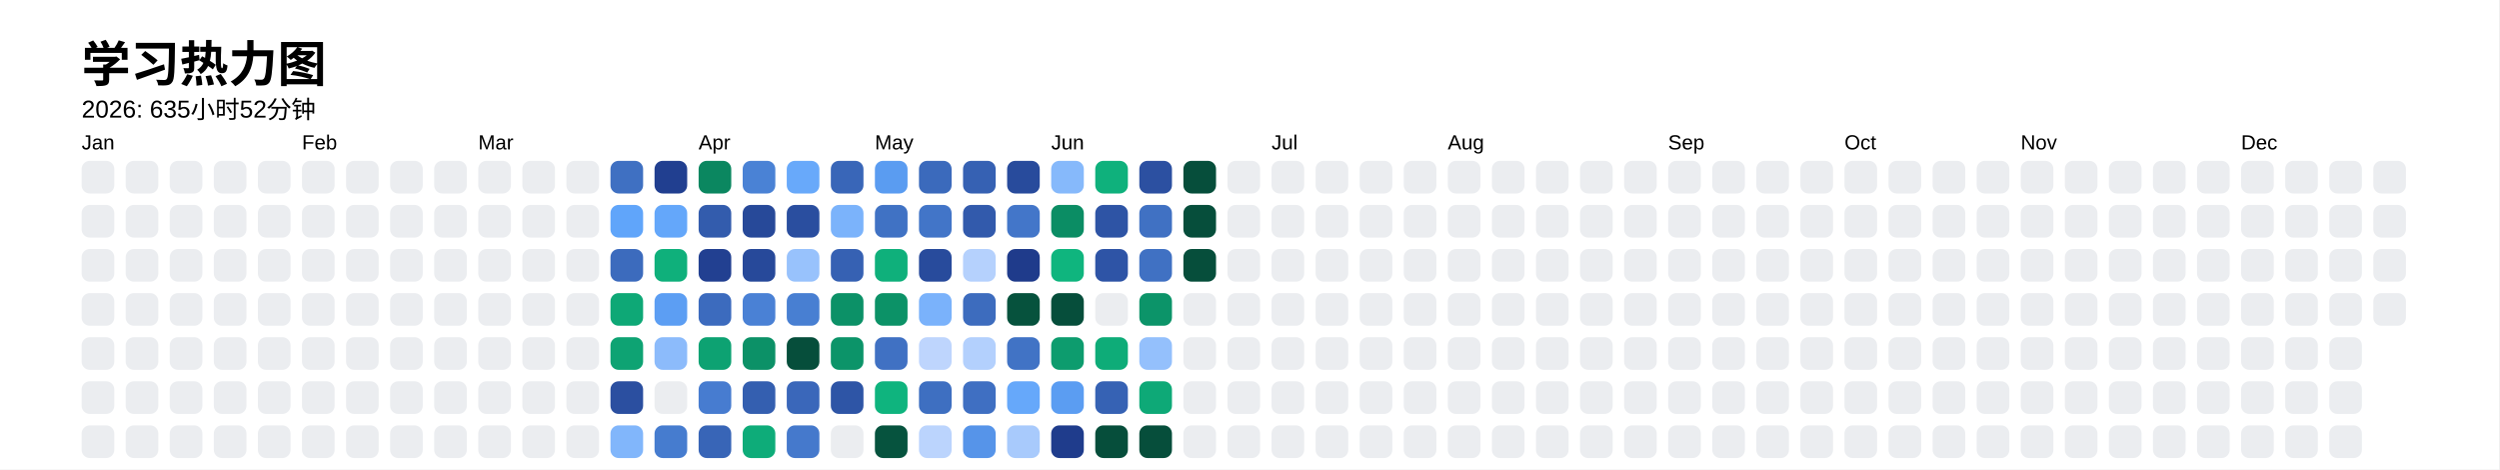
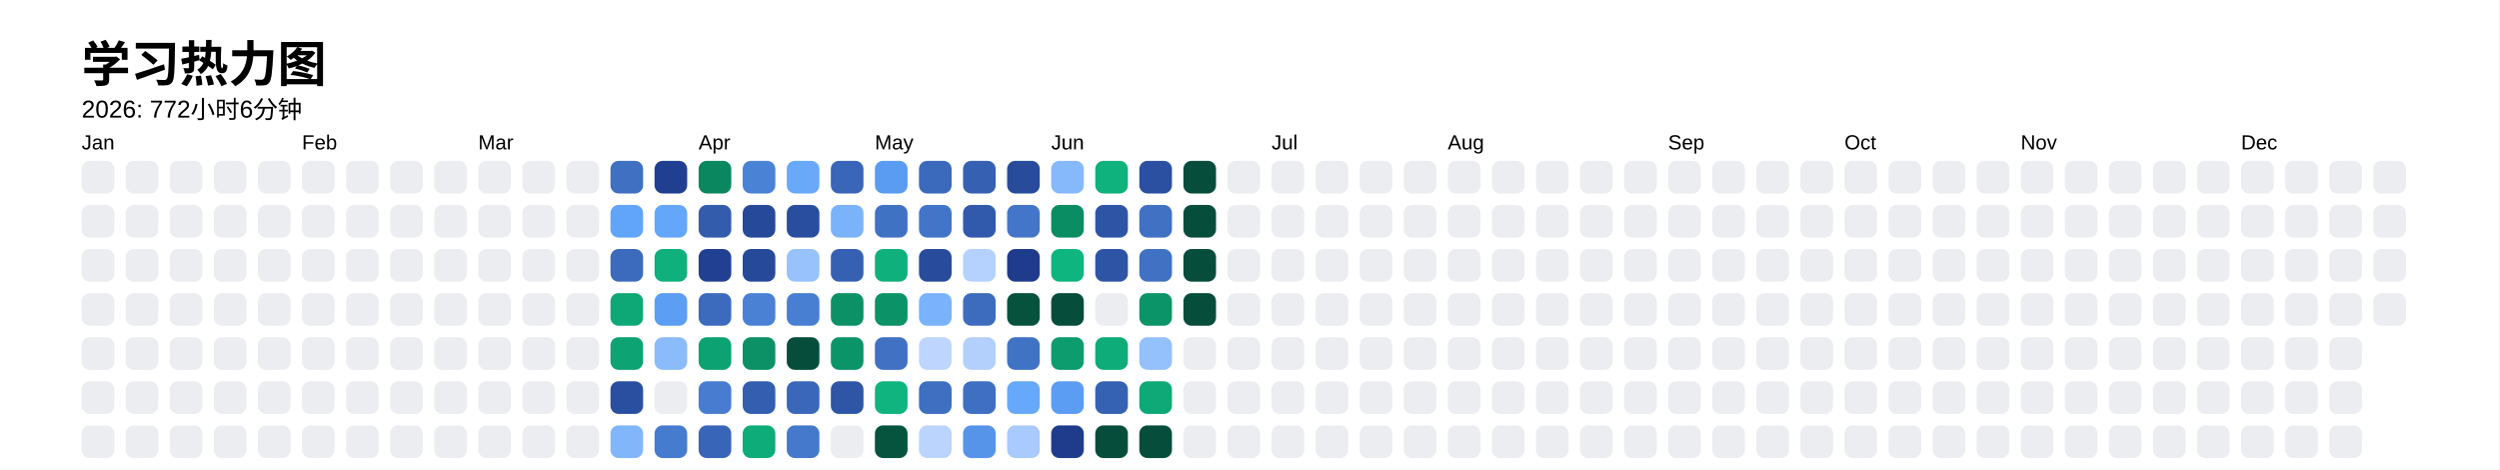
<svg xmlns="http://www.w3.org/2000/svg" style="background-color:white;" baseProfile="full" height="57.5mm" version="1.1" viewBox="0,0,306.2,57.5" width="306.2mm">
  <defs />
  <rect fill="#FFFFFF" height="57.5" width="306.2" x="0" y="0" />
  <text fill="#000000" style="font-size:6px; font-family:Arial; font-weight:bold;" x="10" y="10">学习热力图</text>
-   <text fill="#000000" style="font-size:3px; font-family:Arial;" x="10" y="14.4">2026: 635小时52分钟</text>
+   <text fill="#000000" style="font-size:3px; font-family:Arial;" x="10" y="14.4">2026: 772小时6分钟</text>
  <text fill="#000000" style="font-size:2.5px; font-family:Arial" x="10" y="18.3">Jan</text>
  <rect fill="#ebedf0" height="4" rx="1" ry="1" width="4" x="10" y="19.7" />
  <rect fill="#ebedf0" height="4" rx="1" ry="1" width="4" x="10" y="25.1" />
  <rect fill="#ebedf0" height="4" rx="1" ry="1" width="4" x="10" y="30.5" />
  <rect fill="#ebedf0" height="4" rx="1" ry="1" width="4" x="10" y="35.9" />
  <rect fill="#ebedf0" height="4" rx="1" ry="1" width="4" x="10" y="41.3" />
  <rect fill="#ebedf0" height="4" rx="1" ry="1" width="4" x="10" y="46.7" />
  <rect fill="#ebedf0" height="4" rx="1" ry="1" width="4" x="10" y="52.1" />
  <rect fill="#ebedf0" height="4" rx="1" ry="1" width="4" x="15.4" y="19.7" />
  <rect fill="#ebedf0" height="4" rx="1" ry="1" width="4" x="15.4" y="25.1" />
  <rect fill="#ebedf0" height="4" rx="1" ry="1" width="4" x="15.4" y="30.5" />
  <rect fill="#ebedf0" height="4" rx="1" ry="1" width="4" x="15.4" y="35.9" />
  <rect fill="#ebedf0" height="4" rx="1" ry="1" width="4" x="15.4" y="41.3" />
  <rect fill="#ebedf0" height="4" rx="1" ry="1" width="4" x="15.4" y="46.7" />
  <rect fill="#ebedf0" height="4" rx="1" ry="1" width="4" x="15.4" y="52.1" />
  <rect fill="#ebedf0" height="4" rx="1" ry="1" width="4" x="20.8" y="19.7" />
  <rect fill="#ebedf0" height="4" rx="1" ry="1" width="4" x="20.8" y="25.1" />
  <rect fill="#ebedf0" height="4" rx="1" ry="1" width="4" x="20.8" y="30.5" />
  <rect fill="#ebedf0" height="4" rx="1" ry="1" width="4" x="20.8" y="35.9" />
  <rect fill="#ebedf0" height="4" rx="1" ry="1" width="4" x="20.8" y="41.3" />
  <rect fill="#ebedf0" height="4" rx="1" ry="1" width="4" x="20.8" y="46.7" />
  <rect fill="#ebedf0" height="4" rx="1" ry="1" width="4" x="20.8" y="52.1" />
  <rect fill="#ebedf0" height="4" rx="1" ry="1" width="4" x="26.2" y="19.7" />
  <rect fill="#ebedf0" height="4" rx="1" ry="1" width="4" x="26.2" y="25.1" />
  <rect fill="#ebedf0" height="4" rx="1" ry="1" width="4" x="26.2" y="30.5" />
  <rect fill="#ebedf0" height="4" rx="1" ry="1" width="4" x="26.2" y="35.9" />
  <rect fill="#ebedf0" height="4" rx="1" ry="1" width="4" x="26.2" y="41.3" />
  <rect fill="#ebedf0" height="4" rx="1" ry="1" width="4" x="26.2" y="46.7" />
  <rect fill="#ebedf0" height="4" rx="1" ry="1" width="4" x="26.2" y="52.1" />
  <rect fill="#ebedf0" height="4" rx="1" ry="1" width="4" x="31.6" y="19.7" />
  <rect fill="#ebedf0" height="4" rx="1" ry="1" width="4" x="31.6" y="25.1" />
  <rect fill="#ebedf0" height="4" rx="1" ry="1" width="4" x="31.6" y="30.5" />
  <rect fill="#ebedf0" height="4" rx="1" ry="1" width="4" x="31.6" y="35.9" />
  <rect fill="#ebedf0" height="4" rx="1" ry="1" width="4" x="31.6" y="41.3" />
  <rect fill="#ebedf0" height="4" rx="1" ry="1" width="4" x="31.6" y="46.7" />
  <rect fill="#ebedf0" height="4" rx="1" ry="1" width="4" x="31.6" y="52.1" />
  <text fill="#000000" style="font-size:2.5px; font-family:Arial" x="37.0" y="18.3">Feb</text>
  <rect fill="#ebedf0" height="4" rx="1" ry="1" width="4" x="37.0" y="19.7" />
  <rect fill="#ebedf0" height="4" rx="1" ry="1" width="4" x="37.0" y="25.1" />
  <rect fill="#ebedf0" height="4" rx="1" ry="1" width="4" x="37.0" y="30.5" />
  <rect fill="#ebedf0" height="4" rx="1" ry="1" width="4" x="37.0" y="35.9" />
  <rect fill="#ebedf0" height="4" rx="1" ry="1" width="4" x="37.0" y="41.3" />
  <rect fill="#ebedf0" height="4" rx="1" ry="1" width="4" x="37.0" y="46.7" />
  <rect fill="#ebedf0" height="4" rx="1" ry="1" width="4" x="37.0" y="52.1" />
  <rect fill="#ebedf0" height="4" rx="1" ry="1" width="4" x="42.4" y="19.7" />
  <rect fill="#ebedf0" height="4" rx="1" ry="1" width="4" x="42.4" y="25.1" />
  <rect fill="#ebedf0" height="4" rx="1" ry="1" width="4" x="42.4" y="30.5" />
  <rect fill="#ebedf0" height="4" rx="1" ry="1" width="4" x="42.4" y="35.9" />
  <rect fill="#ebedf0" height="4" rx="1" ry="1" width="4" x="42.4" y="41.3" />
  <rect fill="#ebedf0" height="4" rx="1" ry="1" width="4" x="42.4" y="46.7" />
  <rect fill="#ebedf0" height="4" rx="1" ry="1" width="4" x="42.4" y="52.1" />
  <rect fill="#ebedf0" height="4" rx="1" ry="1" width="4" x="47.8" y="19.7" />
  <rect fill="#ebedf0" height="4" rx="1" ry="1" width="4" x="47.8" y="25.1" />
  <rect fill="#ebedf0" height="4" rx="1" ry="1" width="4" x="47.8" y="30.5" />
  <rect fill="#ebedf0" height="4" rx="1" ry="1" width="4" x="47.8" y="35.9" />
  <rect fill="#ebedf0" height="4" rx="1" ry="1" width="4" x="47.8" y="41.3" />
  <rect fill="#ebedf0" height="4" rx="1" ry="1" width="4" x="47.8" y="46.7" />
  <rect fill="#ebedf0" height="4" rx="1" ry="1" width="4" x="47.8" y="52.1" />
  <rect fill="#ebedf0" height="4" rx="1" ry="1" width="4" x="53.2" y="19.7" />
  <rect fill="#ebedf0" height="4" rx="1" ry="1" width="4" x="53.2" y="25.1" />
  <rect fill="#ebedf0" height="4" rx="1" ry="1" width="4" x="53.2" y="30.5" />
  <rect fill="#ebedf0" height="4" rx="1" ry="1" width="4" x="53.2" y="35.9" />
  <rect fill="#ebedf0" height="4" rx="1" ry="1" width="4" x="53.2" y="41.3" />
  <rect fill="#ebedf0" height="4" rx="1" ry="1" width="4" x="53.2" y="46.7" />
  <rect fill="#ebedf0" height="4" rx="1" ry="1" width="4" x="53.2" y="52.1" />
  <text fill="#000000" style="font-size:2.5px; font-family:Arial" x="58.6" y="18.3">Mar</text>
  <rect fill="#ebedf0" height="4" rx="1" ry="1" width="4" x="58.6" y="19.7" />
  <rect fill="#ebedf0" height="4" rx="1" ry="1" width="4" x="58.6" y="25.1" />
  <rect fill="#ebedf0" height="4" rx="1" ry="1" width="4" x="58.6" y="30.5" />
  <rect fill="#ebedf0" height="4" rx="1" ry="1" width="4" x="58.6" y="35.9" />
  <rect fill="#ebedf0" height="4" rx="1" ry="1" width="4" x="58.6" y="41.3" />
  <rect fill="#ebedf0" height="4" rx="1" ry="1" width="4" x="58.6" y="46.7" />
  <rect fill="#ebedf0" height="4" rx="1" ry="1" width="4" x="58.6" y="52.1" />
  <rect fill="#ebedf0" height="4" rx="1" ry="1" width="4" x="64" y="19.7" />
  <rect fill="#ebedf0" height="4" rx="1" ry="1" width="4" x="64" y="25.1" />
  <rect fill="#ebedf0" height="4" rx="1" ry="1" width="4" x="64" y="30.5" />
  <rect fill="#ebedf0" height="4" rx="1" ry="1" width="4" x="64" y="35.9" />
  <rect fill="#ebedf0" height="4" rx="1" ry="1" width="4" x="64" y="41.3" />
  <rect fill="#ebedf0" height="4" rx="1" ry="1" width="4" x="64" y="46.7" />
  <rect fill="#ebedf0" height="4" rx="1" ry="1" width="4" x="64" y="52.1" />
  <rect fill="#ebedf0" height="4" rx="1" ry="1" width="4" x="69.4" y="19.7" />
  <rect fill="#ebedf0" height="4" rx="1" ry="1" width="4" x="69.4" y="25.1" />
  <rect fill="#ebedf0" height="4" rx="1" ry="1" width="4" x="69.4" y="30.5" />
  <rect fill="#ebedf0" height="4" rx="1" ry="1" width="4" x="69.4" y="35.9" />
  <rect fill="#ebedf0" height="4" rx="1" ry="1" width="4" x="69.4" y="41.3" />
  <rect fill="#ebedf0" height="4" rx="1" ry="1" width="4" x="69.4" y="46.7" />
  <rect fill="#ebedf0" height="4" rx="1" ry="1" width="4" x="69.4" y="52.1" />
  <rect fill="#3f70c2" height="4" rx="1" ry="1" width="4" x="74.8" y="19.7" />
  <rect fill="#60a5fa" height="4" rx="1" ry="1" width="4" x="74.8" y="25.1" />
  <rect fill="#3c6bbd" height="4" rx="1" ry="1" width="4" x="74.8" y="30.5" />
  <rect fill="#0ea876" height="4" rx="1" ry="1" width="4" x="74.8" y="35.9" />
  <rect fill="#0ea373" height="4" rx="1" ry="1" width="4" x="74.8" y="41.3" />
  <rect fill="#2b4fa0" height="4" rx="1" ry="1" width="4" x="74.8" y="46.7" />
  <rect fill="#81b6fb" height="4" rx="1" ry="1" width="4" x="74.8" y="52.1" />
  <rect fill="#213f90" height="4" rx="1" ry="1" width="4" x="80.2" y="19.7" />
  <rect fill="#64a7fa" height="4" rx="1" ry="1" width="4" x="80.2" y="25.1" />
  <rect fill="#0fb07b" height="4" rx="1" ry="1" width="4" x="80.2" y="30.5" />
  <rect fill="#5c9ef3" height="4" rx="1" ry="1" width="4" x="80.2" y="35.9" />
  <rect fill="#8cbbfb" height="4" rx="1" ry="1" width="4" x="80.2" y="41.3" />
  <rect fill="#ebedf0" height="4" rx="1" ry="1" width="4" x="80.2" y="46.7" />
  <rect fill="#467ccf" height="4" rx="1" ry="1" width="4" x="80.2" y="52.1" />
  <text fill="#000000" style="font-size:2.5px; font-family:Arial" x="85.6" y="18.3">Apr</text>
  <rect fill="#0b8760" height="4" rx="1" ry="1" width="4" x="85.6" y="19.7" />
  <rect fill="#335cad" height="4" rx="1" ry="1" width="4" x="85.6" y="25.1" />
  <rect fill="#224091" height="4" rx="1" ry="1" width="4" x="85.6" y="30.5" />
  <rect fill="#3c6bbe" height="4" rx="1" ry="1" width="4" x="85.6" y="35.9" />
  <rect fill="#0da272" height="4" rx="1" ry="1" width="4" x="85.6" y="41.3" />
  <rect fill="#477cd0" height="4" rx="1" ry="1" width="4" x="85.6" y="46.7" />
  <rect fill="#3865b7" height="4" rx="1" ry="1" width="4" x="85.6" y="52.1" />
  <rect fill="#4a82d5" height="4" rx="1" ry="1" width="4" x="91" y="19.7" />
  <rect fill="#274999" height="4" rx="1" ry="1" width="4" x="91" y="25.1" />
  <rect fill="#27499a" height="4" rx="1" ry="1" width="4" x="91" y="30.5" />
  <rect fill="#4a81d5" height="4" rx="1" ry="1" width="4" x="91" y="35.9" />
  <rect fill="#0c9167" height="4" rx="1" ry="1" width="4" x="91" y="41.3" />
  <rect fill="#345fb0" height="4" rx="1" ry="1" width="4" x="91" y="46.7" />
  <rect fill="#0eac79" height="4" rx="1" ry="1" width="4" x="91" y="52.1" />
  <rect fill="#68a9fa" height="4" rx="1" ry="1" width="4" x="96.4" y="19.7" />
  <rect fill="#2a4e9f" height="4" rx="1" ry="1" width="4" x="96.4" y="25.1" />
  <rect fill="#98c2fc" height="4" rx="1" ry="1" width="4" x="96.4" y="30.5" />
  <rect fill="#487fd2" height="4" rx="1" ry="1" width="4" x="96.4" y="35.9" />
  <rect fill="#064e3b" height="4" rx="1" ry="1" width="4" x="96.4" y="41.3" />
  <rect fill="#3a67ba" height="4" rx="1" ry="1" width="4" x="96.4" y="46.7" />
  <rect fill="#4579cc" height="4" rx="1" ry="1" width="4" x="96.4" y="52.1" />
  <rect fill="#3966b8" height="4" rx="1" ry="1" width="4" x="101.8" y="19.7" />
  <rect fill="#7bb3fb" height="4" rx="1" ry="1" width="4" x="101.8" y="25.1" />
  <rect fill="#3661b3" height="4" rx="1" ry="1" width="4" x="101.8" y="30.5" />
  <rect fill="#0c9167" height="4" rx="1" ry="1" width="4" x="101.8" y="35.9" />
  <rect fill="#0c9469" height="4" rx="1" ry="1" width="4" x="101.8" y="41.3" />
  <rect fill="#2e55a6" height="4" rx="1" ry="1" width="4" x="101.8" y="46.7" />
  <rect fill="#ebedf0" height="4" rx="1" ry="1" width="4" x="101.8" y="52.1" />
  <text fill="#000000" style="font-size:2.5px; font-family:Arial" x="107.2" y="18.3">May</text>
  <rect fill="#5a9cf1" height="4" rx="1" ry="1" width="4" x="107.2" y="19.7" />
  <rect fill="#4072c4" height="4" rx="1" ry="1" width="4" x="107.2" y="25.1" />
  <rect fill="#0fb07b" height="4" rx="1" ry="1" width="4" x="107.2" y="30.5" />
  <rect fill="#0c9267" height="4" rx="1" ry="1" width="4" x="107.2" y="35.9" />
  <rect fill="#4071c3" height="4" rx="1" ry="1" width="4" x="107.2" y="41.3" />
  <rect fill="#0fb47e" height="4" rx="1" ry="1" width="4" x="107.2" y="46.7" />
  <rect fill="#06533e" height="4" rx="1" ry="1" width="4" x="107.2" y="52.1" />
  <rect fill="#3b6abc" height="4" rx="1" ry="1" width="4" x="112.6" y="19.7" />
  <rect fill="#4275c8" height="4" rx="1" ry="1" width="4" x="112.6" y="25.1" />
  <rect fill="#284b9c" height="4" rx="1" ry="1" width="4" x="112.6" y="30.5" />
  <rect fill="#7ab2fb" height="4" rx="1" ry="1" width="4" x="112.6" y="35.9" />
  <rect fill="#bed5fd" height="4" rx="1" ry="1" width="4" x="112.6" y="41.3" />
  <rect fill="#3e6fc1" height="4" rx="1" ry="1" width="4" x="112.6" y="46.7" />
  <rect fill="#bbd4fd" height="4" rx="1" ry="1" width="4" x="112.6" y="52.1" />
  <rect fill="#3661b3" height="4" rx="1" ry="1" width="4" x="118" y="19.7" />
  <rect fill="#325aac" height="4" rx="1" ry="1" width="4" x="118" y="25.1" />
  <rect fill="#b5d1fd" height="4" rx="1" ry="1" width="4" x="118" y="30.5" />
  <rect fill="#3d6cbe" height="4" rx="1" ry="1" width="4" x="118" y="35.9" />
  <rect fill="#b3d0fd" height="4" rx="1" ry="1" width="4" x="118" y="41.3" />
  <rect fill="#3f6fc2" height="4" rx="1" ry="1" width="4" x="118" y="46.7" />
  <rect fill="#5694e9" height="4" rx="1" ry="1" width="4" x="118" y="52.1" />
  <rect fill="#284b9c" height="4" rx="1" ry="1" width="4" x="123.4" y="19.7" />
  <rect fill="#4376c9" height="4" rx="1" ry="1" width="4" x="123.4" y="25.1" />
  <rect fill="#1f3b8b" height="4" rx="1" ry="1" width="4" x="123.4" y="30.5" />
  <rect fill="#06523d" height="4" rx="1" ry="1" width="4" x="123.4" y="35.9" />
  <rect fill="#4173c5" height="4" rx="1" ry="1" width="4" x="123.4" y="41.3" />
  <rect fill="#66a8fa" height="4" rx="1" ry="1" width="4" x="123.4" y="46.7" />
  <rect fill="#a8cafc" height="4" rx="1" ry="1" width="4" x="123.4" y="52.1" />
  <text fill="#000000" style="font-size:2.5px; font-family:Arial" x="128.8" y="18.3">Jun</text>
  <rect fill="#86b9fb" height="4" rx="1" ry="1" width="4" x="128.8" y="19.7" />
  <rect fill="#0b8d64" height="4" rx="1" ry="1" width="4" x="128.8" y="25.1" />
  <rect fill="#0fb57e" height="4" rx="1" ry="1" width="4" x="128.8" y="30.5" />
  <rect fill="#064e3b" height="4" rx="1" ry="1" width="4" x="128.8" y="35.9" />
  <rect fill="#0d9c6e" height="4" rx="1" ry="1" width="4" x="128.8" y="41.3" />
  <rect fill="#5b9df2" height="4" rx="1" ry="1" width="4" x="128.8" y="46.7" />
  <rect fill="#1f3c8c" height="4" rx="1" ry="1" width="4" x="128.8" y="52.1" />
  <rect fill="#0fb17c" height="4" rx="1" ry="1" width="4" x="134.2" y="19.7" />
  <rect fill="#2e54a5" height="4" rx="1" ry="1" width="4" x="134.2" y="25.1" />
  <rect fill="#2e54a6" height="4" rx="1" ry="1" width="4" x="134.2" y="30.5" />
  <rect fill="#ebedf0" height="4" rx="1" ry="1" width="4" x="134.2" y="35.9" />
  <rect fill="#0eac78" height="4" rx="1" ry="1" width="4" x="134.2" y="41.3" />
  <rect fill="#3662b4" height="4" rx="1" ry="1" width="4" x="134.2" y="46.7" />
  <rect fill="#064e3b" height="4" rx="1" ry="1" width="4" x="134.2" y="52.1" />
  <rect fill="#2c50a1" height="4" rx="1" ry="1" width="4" x="139.6" y="19.7" />
  <rect fill="#4071c3" height="4" rx="1" ry="1" width="4" x="139.6" y="25.1" />
  <rect fill="#4071c3" height="4" rx="1" ry="1" width="4" x="139.6" y="30.5" />
  <rect fill="#0c9469" height="4" rx="1" ry="1" width="4" x="139.6" y="35.9" />
  <rect fill="#94c0fc" height="4" rx="1" ry="1" width="4" x="139.6" y="41.3" />
  <rect fill="#0ea977" height="4" rx="1" ry="1" width="4" x="139.6" y="46.7" />
  <rect fill="#064e3b" height="4" rx="1" ry="1" width="4" x="139.6" y="52.1" />
  <rect fill="#064e3b" height="4" rx="1" ry="1" width="4" x="145" y="19.7" />
  <rect fill="#064e3b" height="4" rx="1" ry="1" width="4" x="145" y="25.1" />
  <rect fill="#064e3b" height="4" rx="1" ry="1" width="4" x="145" y="30.5" />
-   <rect fill="#ebedf0" height="4" rx="1" ry="1" width="4" x="145" y="35.9" />
+   <rect fill="#064e3b" height="4" rx="1" ry="1" width="4" x="145" y="35.9" />
  <rect fill="#ebedf0" height="4" rx="1" ry="1" width="4" x="145" y="41.3" />
  <rect fill="#ebedf0" height="4" rx="1" ry="1" width="4" x="145" y="46.7" />
  <rect fill="#ebedf0" height="4" rx="1" ry="1" width="4" x="145" y="52.1" />
  <rect fill="#ebedf0" height="4" rx="1" ry="1" width="4" x="150.4" y="19.7" />
  <rect fill="#ebedf0" height="4" rx="1" ry="1" width="4" x="150.4" y="25.1" />
  <rect fill="#ebedf0" height="4" rx="1" ry="1" width="4" x="150.4" y="30.5" />
  <rect fill="#ebedf0" height="4" rx="1" ry="1" width="4" x="150.4" y="35.9" />
  <rect fill="#ebedf0" height="4" rx="1" ry="1" width="4" x="150.4" y="41.3" />
  <rect fill="#ebedf0" height="4" rx="1" ry="1" width="4" x="150.4" y="46.7" />
  <rect fill="#ebedf0" height="4" rx="1" ry="1" width="4" x="150.4" y="52.1" />
  <text fill="#000000" style="font-size:2.5px; font-family:Arial" x="155.8" y="18.3">Jul</text>
  <rect fill="#ebedf0" height="4" rx="1" ry="1" width="4" x="155.8" y="19.7" />
  <rect fill="#ebedf0" height="4" rx="1" ry="1" width="4" x="155.8" y="25.1" />
  <rect fill="#ebedf0" height="4" rx="1" ry="1" width="4" x="155.8" y="30.5" />
  <rect fill="#ebedf0" height="4" rx="1" ry="1" width="4" x="155.8" y="35.9" />
  <rect fill="#ebedf0" height="4" rx="1" ry="1" width="4" x="155.8" y="41.3" />
  <rect fill="#ebedf0" height="4" rx="1" ry="1" width="4" x="155.8" y="46.7" />
  <rect fill="#ebedf0" height="4" rx="1" ry="1" width="4" x="155.8" y="52.1" />
  <rect fill="#ebedf0" height="4" rx="1" ry="1" width="4" x="161.2" y="19.7" />
  <rect fill="#ebedf0" height="4" rx="1" ry="1" width="4" x="161.2" y="25.1" />
  <rect fill="#ebedf0" height="4" rx="1" ry="1" width="4" x="161.2" y="30.5" />
  <rect fill="#ebedf0" height="4" rx="1" ry="1" width="4" x="161.2" y="35.9" />
  <rect fill="#ebedf0" height="4" rx="1" ry="1" width="4" x="161.2" y="41.3" />
  <rect fill="#ebedf0" height="4" rx="1" ry="1" width="4" x="161.2" y="46.7" />
  <rect fill="#ebedf0" height="4" rx="1" ry="1" width="4" x="161.2" y="52.1" />
  <rect fill="#ebedf0" height="4" rx="1" ry="1" width="4" x="166.6" y="19.7" />
  <rect fill="#ebedf0" height="4" rx="1" ry="1" width="4" x="166.6" y="25.1" />
  <rect fill="#ebedf0" height="4" rx="1" ry="1" width="4" x="166.6" y="30.5" />
  <rect fill="#ebedf0" height="4" rx="1" ry="1" width="4" x="166.6" y="35.9" />
  <rect fill="#ebedf0" height="4" rx="1" ry="1" width="4" x="166.6" y="41.3" />
  <rect fill="#ebedf0" height="4" rx="1" ry="1" width="4" x="166.6" y="46.7" />
  <rect fill="#ebedf0" height="4" rx="1" ry="1" width="4" x="166.6" y="52.1" />
  <rect fill="#ebedf0" height="4" rx="1" ry="1" width="4" x="172" y="19.7" />
  <rect fill="#ebedf0" height="4" rx="1" ry="1" width="4" x="172" y="25.1" />
  <rect fill="#ebedf0" height="4" rx="1" ry="1" width="4" x="172" y="30.5" />
  <rect fill="#ebedf0" height="4" rx="1" ry="1" width="4" x="172" y="35.9" />
  <rect fill="#ebedf0" height="4" rx="1" ry="1" width="4" x="172" y="41.3" />
  <rect fill="#ebedf0" height="4" rx="1" ry="1" width="4" x="172" y="46.7" />
  <rect fill="#ebedf0" height="4" rx="1" ry="1" width="4" x="172" y="52.1" />
  <text fill="#000000" style="font-size:2.5px; font-family:Arial" x="177.4" y="18.3">Aug</text>
  <rect fill="#ebedf0" height="4" rx="1" ry="1" width="4" x="177.4" y="19.7" />
  <rect fill="#ebedf0" height="4" rx="1" ry="1" width="4" x="177.4" y="25.1" />
  <rect fill="#ebedf0" height="4" rx="1" ry="1" width="4" x="177.4" y="30.5" />
  <rect fill="#ebedf0" height="4" rx="1" ry="1" width="4" x="177.4" y="35.9" />
  <rect fill="#ebedf0" height="4" rx="1" ry="1" width="4" x="177.4" y="41.3" />
  <rect fill="#ebedf0" height="4" rx="1" ry="1" width="4" x="177.4" y="46.7" />
  <rect fill="#ebedf0" height="4" rx="1" ry="1" width="4" x="177.4" y="52.1" />
  <rect fill="#ebedf0" height="4" rx="1" ry="1" width="4" x="182.8" y="19.7" />
  <rect fill="#ebedf0" height="4" rx="1" ry="1" width="4" x="182.8" y="25.1" />
  <rect fill="#ebedf0" height="4" rx="1" ry="1" width="4" x="182.8" y="30.5" />
  <rect fill="#ebedf0" height="4" rx="1" ry="1" width="4" x="182.8" y="35.9" />
  <rect fill="#ebedf0" height="4" rx="1" ry="1" width="4" x="182.8" y="41.3" />
  <rect fill="#ebedf0" height="4" rx="1" ry="1" width="4" x="182.8" y="46.7" />
  <rect fill="#ebedf0" height="4" rx="1" ry="1" width="4" x="182.8" y="52.1" />
  <rect fill="#ebedf0" height="4" rx="1" ry="1" width="4" x="188.2" y="19.7" />
  <rect fill="#ebedf0" height="4" rx="1" ry="1" width="4" x="188.2" y="25.1" />
  <rect fill="#ebedf0" height="4" rx="1" ry="1" width="4" x="188.2" y="30.5" />
  <rect fill="#ebedf0" height="4" rx="1" ry="1" width="4" x="188.2" y="35.9" />
  <rect fill="#ebedf0" height="4" rx="1" ry="1" width="4" x="188.2" y="41.3" />
  <rect fill="#ebedf0" height="4" rx="1" ry="1" width="4" x="188.2" y="46.7" />
  <rect fill="#ebedf0" height="4" rx="1" ry="1" width="4" x="188.2" y="52.1" />
  <rect fill="#ebedf0" height="4" rx="1" ry="1" width="4" x="193.6" y="19.7" />
  <rect fill="#ebedf0" height="4" rx="1" ry="1" width="4" x="193.6" y="25.1" />
  <rect fill="#ebedf0" height="4" rx="1" ry="1" width="4" x="193.6" y="30.5" />
  <rect fill="#ebedf0" height="4" rx="1" ry="1" width="4" x="193.6" y="35.9" />
  <rect fill="#ebedf0" height="4" rx="1" ry="1" width="4" x="193.6" y="41.3" />
  <rect fill="#ebedf0" height="4" rx="1" ry="1" width="4" x="193.6" y="46.7" />
  <rect fill="#ebedf0" height="4" rx="1" ry="1" width="4" x="193.6" y="52.1" />
  <rect fill="#ebedf0" height="4" rx="1" ry="1" width="4" x="199" y="19.7" />
  <rect fill="#ebedf0" height="4" rx="1" ry="1" width="4" x="199" y="25.1" />
  <rect fill="#ebedf0" height="4" rx="1" ry="1" width="4" x="199" y="30.5" />
  <rect fill="#ebedf0" height="4" rx="1" ry="1" width="4" x="199" y="35.9" />
  <rect fill="#ebedf0" height="4" rx="1" ry="1" width="4" x="199" y="41.3" />
  <rect fill="#ebedf0" height="4" rx="1" ry="1" width="4" x="199" y="46.7" />
  <rect fill="#ebedf0" height="4" rx="1" ry="1" width="4" x="199" y="52.1" />
  <text fill="#000000" style="font-size:2.5px; font-family:Arial" x="204.4" y="18.3">Sep</text>
  <rect fill="#ebedf0" height="4" rx="1" ry="1" width="4" x="204.4" y="19.7" />
  <rect fill="#ebedf0" height="4" rx="1" ry="1" width="4" x="204.4" y="25.1" />
  <rect fill="#ebedf0" height="4" rx="1" ry="1" width="4" x="204.4" y="30.5" />
  <rect fill="#ebedf0" height="4" rx="1" ry="1" width="4" x="204.4" y="35.9" />
  <rect fill="#ebedf0" height="4" rx="1" ry="1" width="4" x="204.4" y="41.3" />
  <rect fill="#ebedf0" height="4" rx="1" ry="1" width="4" x="204.4" y="46.7" />
  <rect fill="#ebedf0" height="4" rx="1" ry="1" width="4" x="204.4" y="52.1" />
  <rect fill="#ebedf0" height="4" rx="1" ry="1" width="4" x="209.8" y="19.7" />
  <rect fill="#ebedf0" height="4" rx="1" ry="1" width="4" x="209.8" y="25.1" />
  <rect fill="#ebedf0" height="4" rx="1" ry="1" width="4" x="209.8" y="30.5" />
  <rect fill="#ebedf0" height="4" rx="1" ry="1" width="4" x="209.8" y="35.9" />
  <rect fill="#ebedf0" height="4" rx="1" ry="1" width="4" x="209.8" y="41.3" />
  <rect fill="#ebedf0" height="4" rx="1" ry="1" width="4" x="209.8" y="46.7" />
  <rect fill="#ebedf0" height="4" rx="1" ry="1" width="4" x="209.8" y="52.1" />
  <rect fill="#ebedf0" height="4" rx="1" ry="1" width="4" x="215.2" y="19.7" />
  <rect fill="#ebedf0" height="4" rx="1" ry="1" width="4" x="215.2" y="25.1" />
  <rect fill="#ebedf0" height="4" rx="1" ry="1" width="4" x="215.2" y="30.5" />
  <rect fill="#ebedf0" height="4" rx="1" ry="1" width="4" x="215.2" y="35.9" />
  <rect fill="#ebedf0" height="4" rx="1" ry="1" width="4" x="215.2" y="41.3" />
  <rect fill="#ebedf0" height="4" rx="1" ry="1" width="4" x="215.2" y="46.7" />
  <rect fill="#ebedf0" height="4" rx="1" ry="1" width="4" x="215.2" y="52.1" />
  <rect fill="#ebedf0" height="4" rx="1" ry="1" width="4" x="220.6" y="19.7" />
  <rect fill="#ebedf0" height="4" rx="1" ry="1" width="4" x="220.6" y="25.1" />
  <rect fill="#ebedf0" height="4" rx="1" ry="1" width="4" x="220.6" y="30.5" />
  <rect fill="#ebedf0" height="4" rx="1" ry="1" width="4" x="220.6" y="35.9" />
  <rect fill="#ebedf0" height="4" rx="1" ry="1" width="4" x="220.6" y="41.3" />
  <rect fill="#ebedf0" height="4" rx="1" ry="1" width="4" x="220.6" y="46.7" />
  <rect fill="#ebedf0" height="4" rx="1" ry="1" width="4" x="220.6" y="52.1" />
  <text fill="#000000" style="font-size:2.5px; font-family:Arial" x="226" y="18.3">Oct</text>
  <rect fill="#ebedf0" height="4" rx="1" ry="1" width="4" x="226" y="19.7" />
  <rect fill="#ebedf0" height="4" rx="1" ry="1" width="4" x="226" y="25.1" />
  <rect fill="#ebedf0" height="4" rx="1" ry="1" width="4" x="226" y="30.5" />
  <rect fill="#ebedf0" height="4" rx="1" ry="1" width="4" x="226" y="35.9" />
  <rect fill="#ebedf0" height="4" rx="1" ry="1" width="4" x="226" y="41.3" />
  <rect fill="#ebedf0" height="4" rx="1" ry="1" width="4" x="226" y="46.7" />
  <rect fill="#ebedf0" height="4" rx="1" ry="1" width="4" x="226" y="52.1" />
  <rect fill="#ebedf0" height="4" rx="1" ry="1" width="4" x="231.4" y="19.7" />
  <rect fill="#ebedf0" height="4" rx="1" ry="1" width="4" x="231.4" y="25.1" />
  <rect fill="#ebedf0" height="4" rx="1" ry="1" width="4" x="231.4" y="30.5" />
  <rect fill="#ebedf0" height="4" rx="1" ry="1" width="4" x="231.4" y="35.9" />
  <rect fill="#ebedf0" height="4" rx="1" ry="1" width="4" x="231.4" y="41.3" />
  <rect fill="#ebedf0" height="4" rx="1" ry="1" width="4" x="231.4" y="46.7" />
  <rect fill="#ebedf0" height="4" rx="1" ry="1" width="4" x="231.4" y="52.1" />
  <rect fill="#ebedf0" height="4" rx="1" ry="1" width="4" x="236.8" y="19.7" />
  <rect fill="#ebedf0" height="4" rx="1" ry="1" width="4" x="236.8" y="25.1" />
  <rect fill="#ebedf0" height="4" rx="1" ry="1" width="4" x="236.8" y="30.5" />
  <rect fill="#ebedf0" height="4" rx="1" ry="1" width="4" x="236.8" y="35.9" />
  <rect fill="#ebedf0" height="4" rx="1" ry="1" width="4" x="236.8" y="41.3" />
  <rect fill="#ebedf0" height="4" rx="1" ry="1" width="4" x="236.8" y="46.7" />
  <rect fill="#ebedf0" height="4" rx="1" ry="1" width="4" x="236.8" y="52.1" />
  <rect fill="#ebedf0" height="4" rx="1" ry="1" width="4" x="242.2" y="19.7" />
  <rect fill="#ebedf0" height="4" rx="1" ry="1" width="4" x="242.2" y="25.1" />
  <rect fill="#ebedf0" height="4" rx="1" ry="1" width="4" x="242.2" y="30.5" />
  <rect fill="#ebedf0" height="4" rx="1" ry="1" width="4" x="242.2" y="35.9" />
  <rect fill="#ebedf0" height="4" rx="1" ry="1" width="4" x="242.2" y="41.3" />
  <rect fill="#ebedf0" height="4" rx="1" ry="1" width="4" x="242.2" y="46.7" />
  <rect fill="#ebedf0" height="4" rx="1" ry="1" width="4" x="242.2" y="52.1" />
  <text fill="#000000" style="font-size:2.5px; font-family:Arial" x="247.6" y="18.3">Nov</text>
  <rect fill="#ebedf0" height="4" rx="1" ry="1" width="4" x="247.6" y="19.7" />
  <rect fill="#ebedf0" height="4" rx="1" ry="1" width="4" x="247.6" y="25.1" />
  <rect fill="#ebedf0" height="4" rx="1" ry="1" width="4" x="247.6" y="30.5" />
  <rect fill="#ebedf0" height="4" rx="1" ry="1" width="4" x="247.6" y="35.9" />
  <rect fill="#ebedf0" height="4" rx="1" ry="1" width="4" x="247.6" y="41.3" />
  <rect fill="#ebedf0" height="4" rx="1" ry="1" width="4" x="247.6" y="46.7" />
  <rect fill="#ebedf0" height="4" rx="1" ry="1" width="4" x="247.6" y="52.1" />
  <rect fill="#ebedf0" height="4" rx="1" ry="1" width="4" x="253" y="19.7" />
  <rect fill="#ebedf0" height="4" rx="1" ry="1" width="4" x="253" y="25.1" />
  <rect fill="#ebedf0" height="4" rx="1" ry="1" width="4" x="253" y="30.5" />
  <rect fill="#ebedf0" height="4" rx="1" ry="1" width="4" x="253" y="35.9" />
  <rect fill="#ebedf0" height="4" rx="1" ry="1" width="4" x="253" y="41.3" />
  <rect fill="#ebedf0" height="4" rx="1" ry="1" width="4" x="253" y="46.7" />
  <rect fill="#ebedf0" height="4" rx="1" ry="1" width="4" x="253" y="52.1" />
  <rect fill="#ebedf0" height="4" rx="1" ry="1" width="4" x="258.4" y="19.7" />
  <rect fill="#ebedf0" height="4" rx="1" ry="1" width="4" x="258.4" y="25.1" />
  <rect fill="#ebedf0" height="4" rx="1" ry="1" width="4" x="258.4" y="30.5" />
  <rect fill="#ebedf0" height="4" rx="1" ry="1" width="4" x="258.4" y="35.9" />
  <rect fill="#ebedf0" height="4" rx="1" ry="1" width="4" x="258.4" y="41.3" />
  <rect fill="#ebedf0" height="4" rx="1" ry="1" width="4" x="258.4" y="46.7" />
  <rect fill="#ebedf0" height="4" rx="1" ry="1" width="4" x="258.4" y="52.1" />
  <rect fill="#ebedf0" height="4" rx="1" ry="1" width="4" x="263.8" y="19.7" />
  <rect fill="#ebedf0" height="4" rx="1" ry="1" width="4" x="263.8" y="25.1" />
  <rect fill="#ebedf0" height="4" rx="1" ry="1" width="4" x="263.8" y="30.5" />
  <rect fill="#ebedf0" height="4" rx="1" ry="1" width="4" x="263.8" y="35.9" />
  <rect fill="#ebedf0" height="4" rx="1" ry="1" width="4" x="263.8" y="41.3" />
  <rect fill="#ebedf0" height="4" rx="1" ry="1" width="4" x="263.8" y="46.7" />
  <rect fill="#ebedf0" height="4" rx="1" ry="1" width="4" x="263.8" y="52.1" />
  <rect fill="#ebedf0" height="4" rx="1" ry="1" width="4" x="269.2" y="19.7" />
  <rect fill="#ebedf0" height="4" rx="1" ry="1" width="4" x="269.2" y="25.1" />
  <rect fill="#ebedf0" height="4" rx="1" ry="1" width="4" x="269.2" y="30.5" />
  <rect fill="#ebedf0" height="4" rx="1" ry="1" width="4" x="269.2" y="35.9" />
  <rect fill="#ebedf0" height="4" rx="1" ry="1" width="4" x="269.2" y="41.3" />
  <rect fill="#ebedf0" height="4" rx="1" ry="1" width="4" x="269.2" y="46.7" />
  <rect fill="#ebedf0" height="4" rx="1" ry="1" width="4" x="269.2" y="52.1" />
  <text fill="#000000" style="font-size:2.5px; font-family:Arial" x="274.6" y="18.3">Dec</text>
  <rect fill="#ebedf0" height="4" rx="1" ry="1" width="4" x="274.6" y="19.7" />
  <rect fill="#ebedf0" height="4" rx="1" ry="1" width="4" x="274.6" y="25.1" />
  <rect fill="#ebedf0" height="4" rx="1" ry="1" width="4" x="274.6" y="30.5" />
  <rect fill="#ebedf0" height="4" rx="1" ry="1" width="4" x="274.6" y="35.9" />
  <rect fill="#ebedf0" height="4" rx="1" ry="1" width="4" x="274.6" y="41.3" />
  <rect fill="#ebedf0" height="4" rx="1" ry="1" width="4" x="274.6" y="46.7" />
  <rect fill="#ebedf0" height="4" rx="1" ry="1" width="4" x="274.6" y="52.1" />
  <rect fill="#ebedf0" height="4" rx="1" ry="1" width="4" x="280" y="19.7" />
  <rect fill="#ebedf0" height="4" rx="1" ry="1" width="4" x="280" y="25.1" />
  <rect fill="#ebedf0" height="4" rx="1" ry="1" width="4" x="280" y="30.5" />
  <rect fill="#ebedf0" height="4" rx="1" ry="1" width="4" x="280" y="35.9" />
  <rect fill="#ebedf0" height="4" rx="1" ry="1" width="4" x="280" y="41.3" />
  <rect fill="#ebedf0" height="4" rx="1" ry="1" width="4" x="280" y="46.7" />
  <rect fill="#ebedf0" height="4" rx="1" ry="1" width="4" x="280" y="52.1" />
  <rect fill="#ebedf0" height="4" rx="1" ry="1" width="4" x="285.4" y="19.7" />
  <rect fill="#ebedf0" height="4" rx="1" ry="1" width="4" x="285.4" y="25.1" />
  <rect fill="#ebedf0" height="4" rx="1" ry="1" width="4" x="285.4" y="30.5" />
  <rect fill="#ebedf0" height="4" rx="1" ry="1" width="4" x="285.4" y="35.9" />
  <rect fill="#ebedf0" height="4" rx="1" ry="1" width="4" x="285.4" y="41.3" />
  <rect fill="#ebedf0" height="4" rx="1" ry="1" width="4" x="285.4" y="46.7" />
  <rect fill="#ebedf0" height="4" rx="1" ry="1" width="4" x="285.4" y="52.1" />
  <rect fill="#ebedf0" height="4" rx="1" ry="1" width="4" x="290.8" y="19.7" />
  <rect fill="#ebedf0" height="4" rx="1" ry="1" width="4" x="290.8" y="25.1" />
  <rect fill="#ebedf0" height="4" rx="1" ry="1" width="4" x="290.8" y="30.5" />
  <rect fill="#ebedf0" height="4" rx="1" ry="1" width="4" x="290.8" y="35.9" />
</svg>
